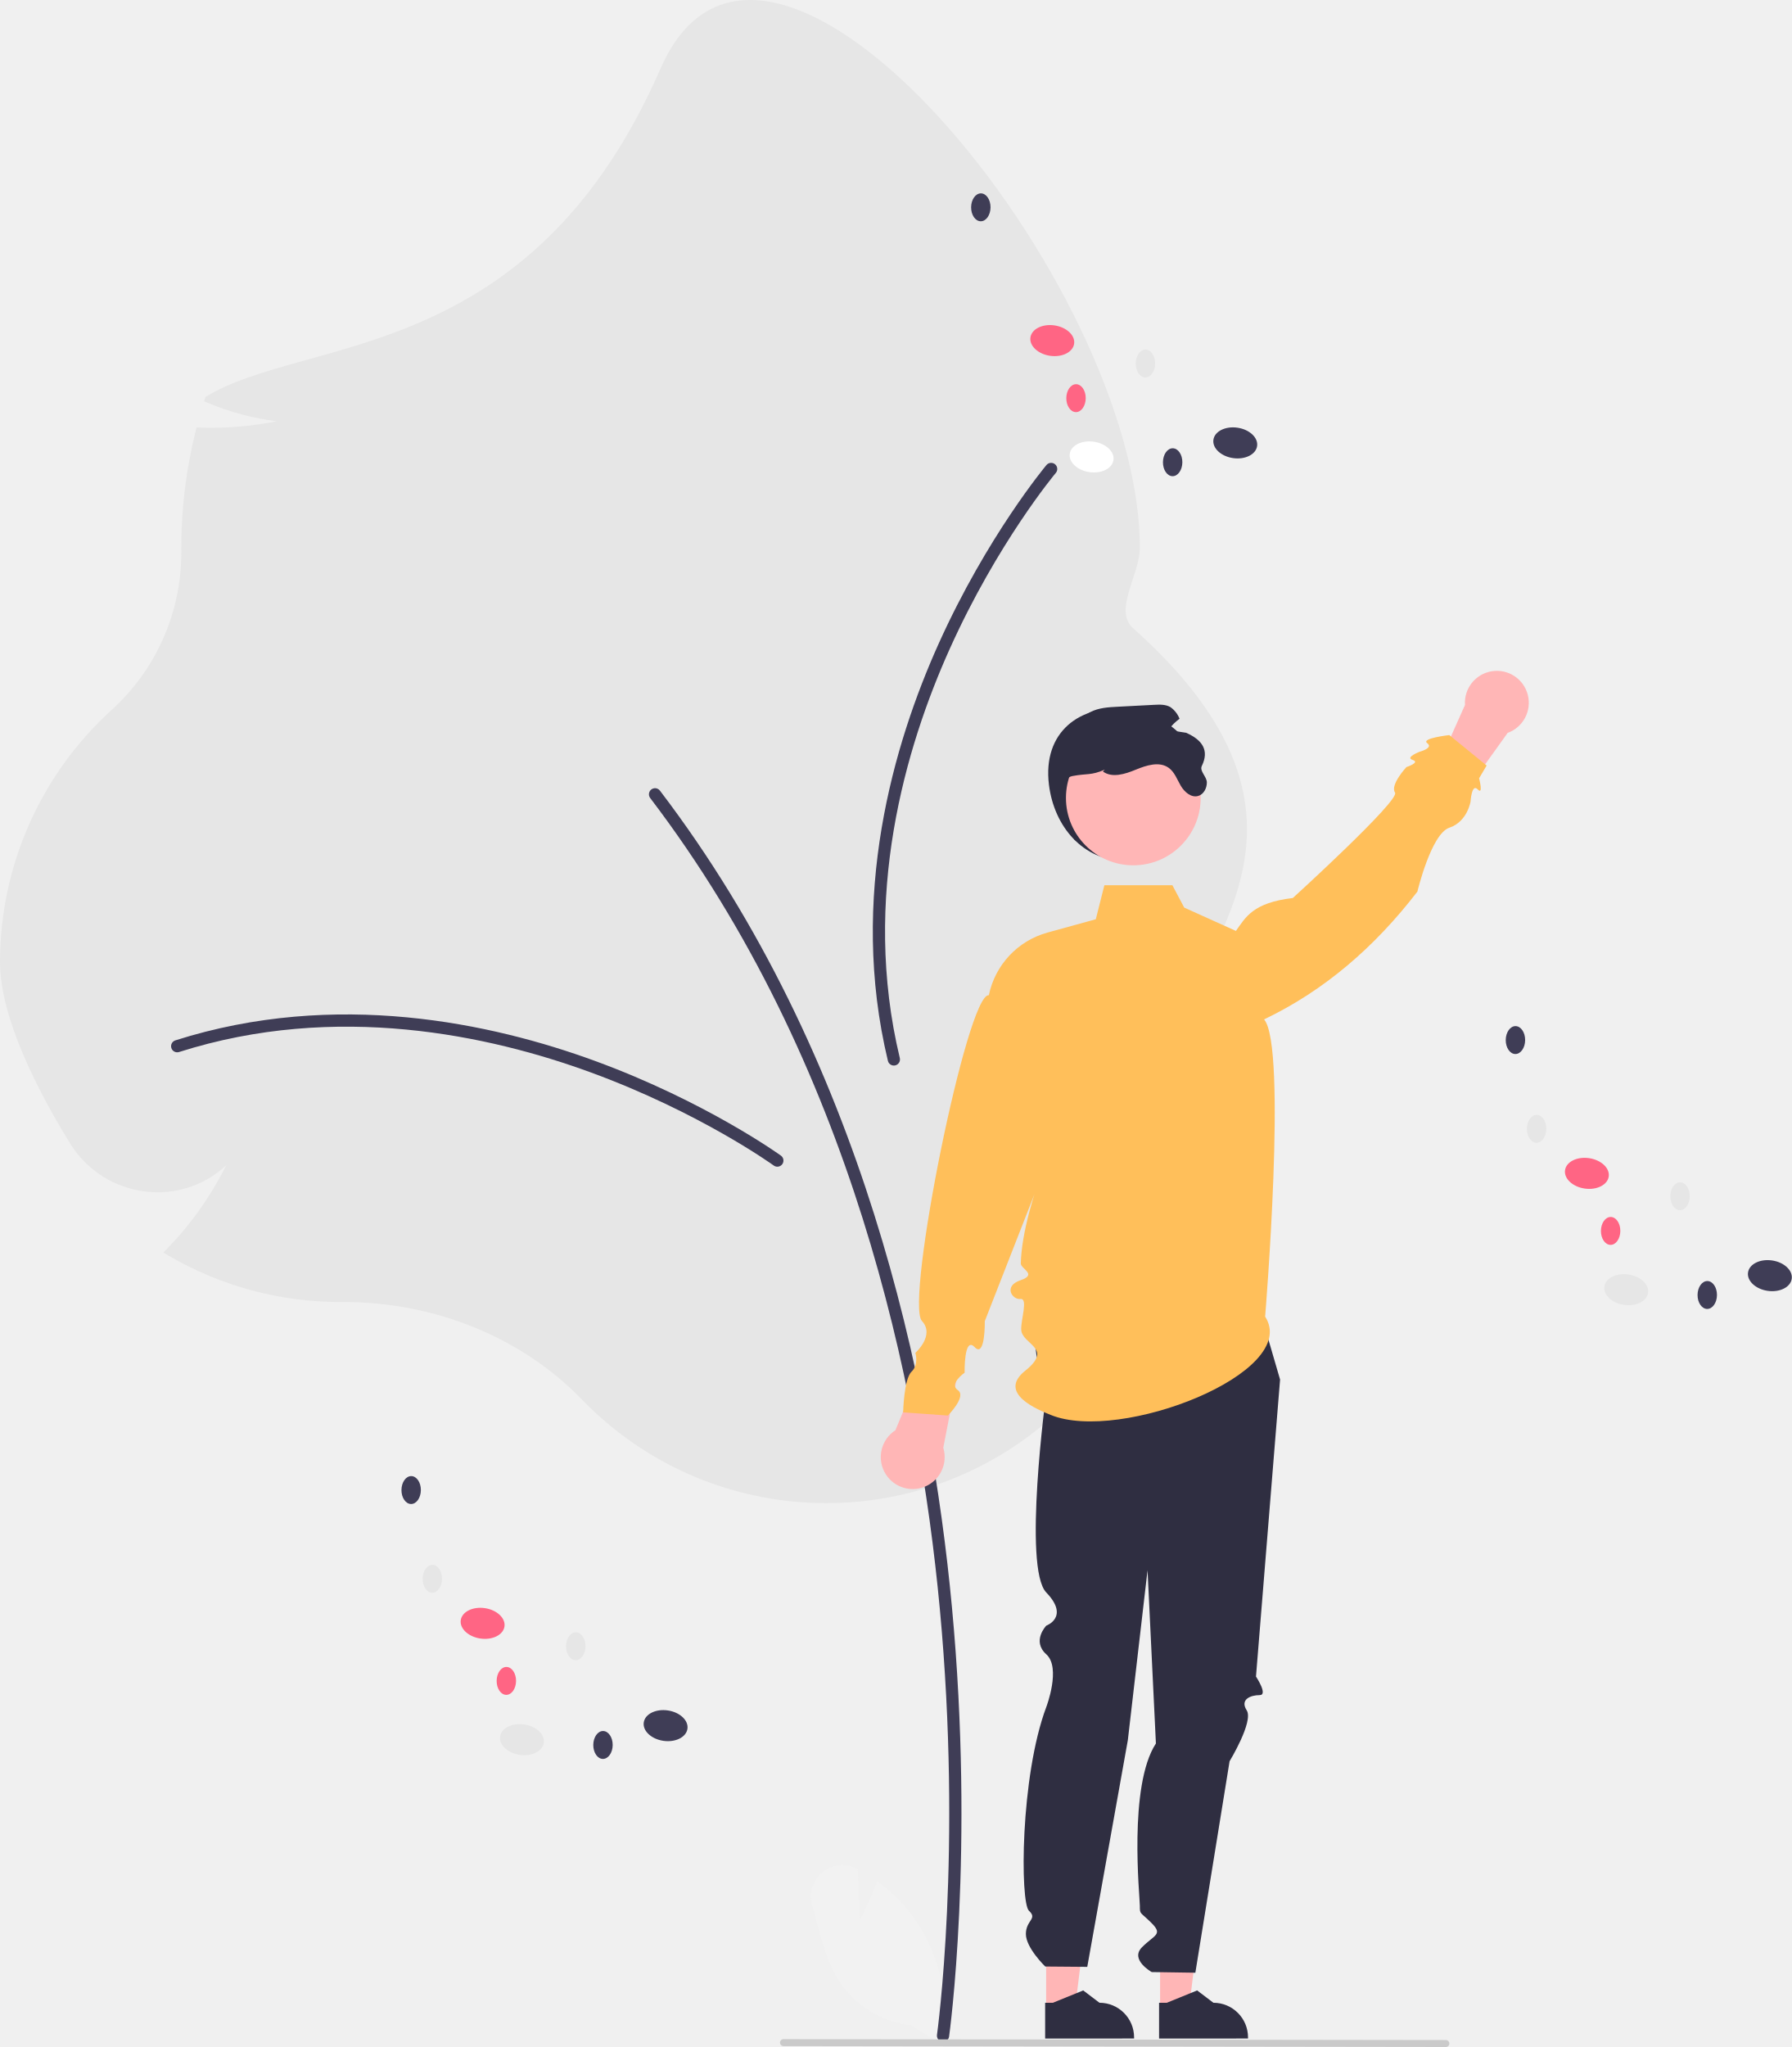
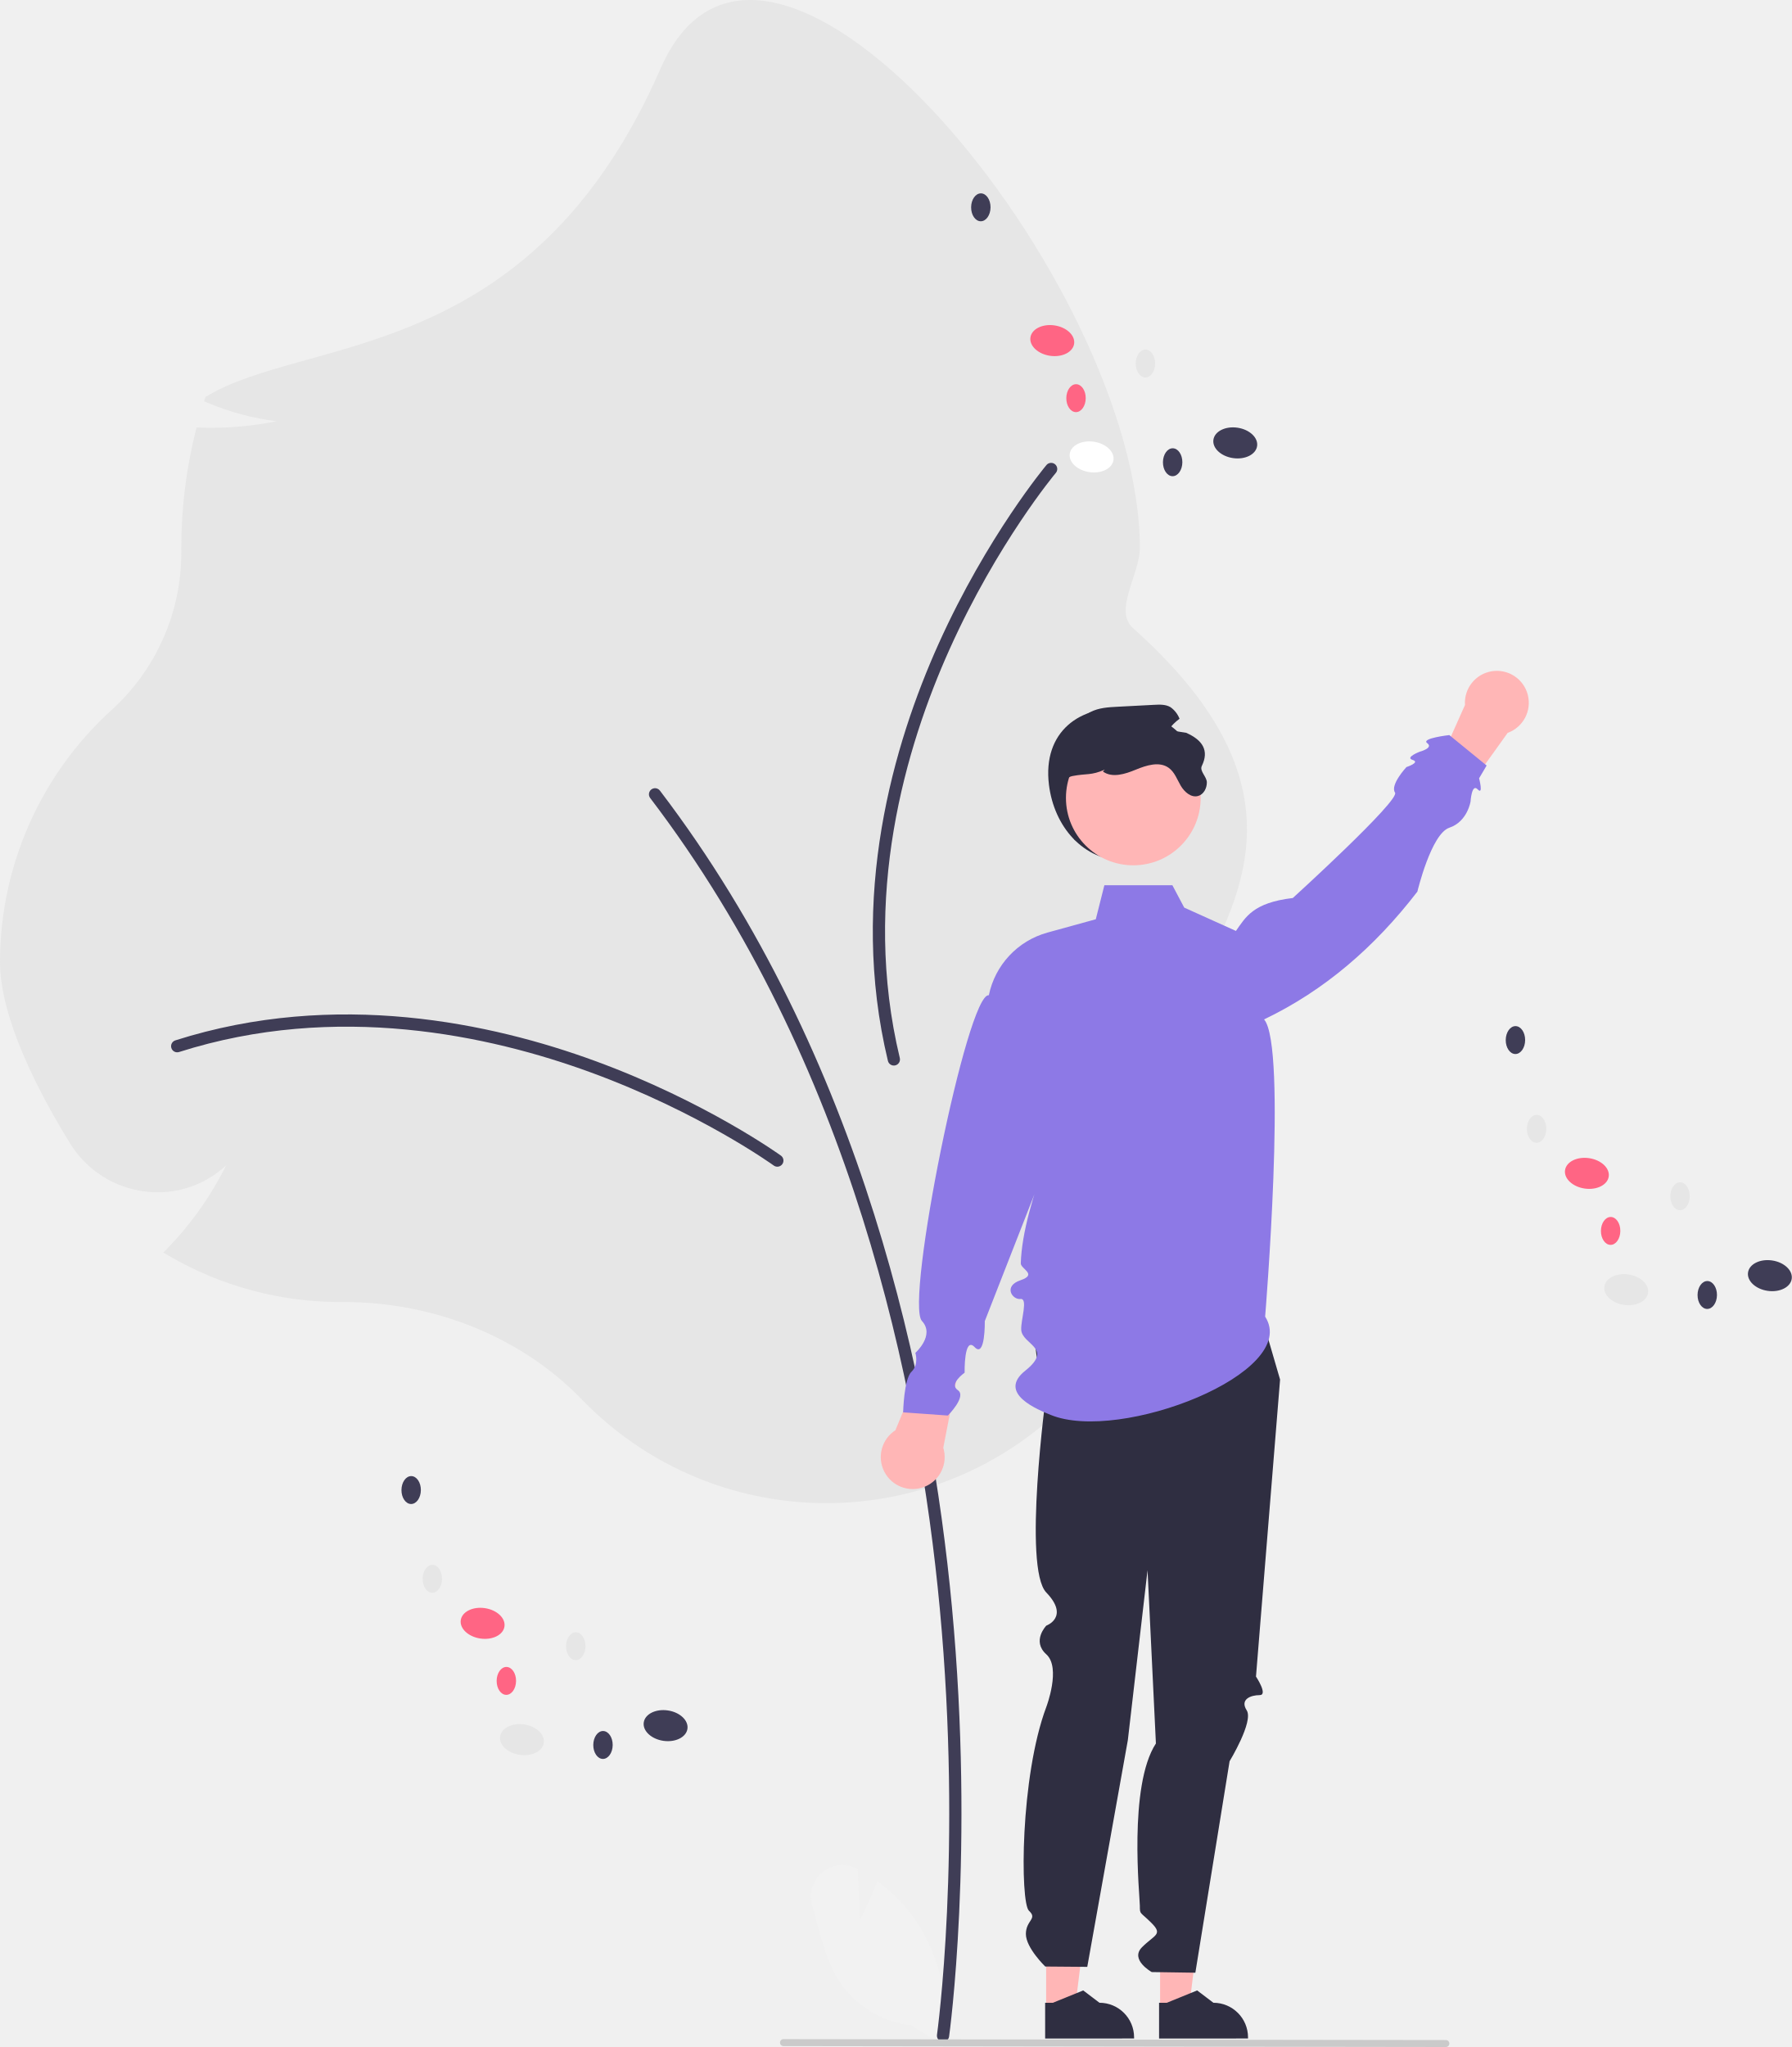
<svg xmlns="http://www.w3.org/2000/svg" data-name="Layer 1" width="613.353" height="700.561" viewBox="0 0 613.353 700.561">
  <path d="M587.667,756.931l-.782-17.576q-.122-.065-.244-.129c-8.376-4.395-17.976,3.561-15.3,12.634,2.517,8.537,4.208,17.74,8.816,25.212a34.144,34.144,0,0,0,25.038,15.779l10.642,6.516a57.215,57.215,0,0,0-12.06-46.364,55.267,55.267,0,0,0-10.157-9.438C591.072,750.285,587.667,756.931,587.667,756.931Z" transform="translate(-293.3236 -99.71938)" fill="#f2f2f2" />
  <path d="M492.391,578.564c-20.488-21.129-50.178-33.247-81.457-33.247l-1.207.003a116.315,116.315,0,0,1-58.635-15.835l-1.852-1.079,1.492-1.537a113.373,113.373,0,0,0,19.993-28.306,34.282,34.282,0,0,1-27.668,8.938,35.104,35.104,0,0,1-25.77-16.506c-10.932-17.738-23.964-42.907-23.964-62.08a116.669,116.669,0,0,1,38.063-86.091,72.651,72.651,0,0,0,24-54.171l-.006-1.453a164.774,164.774,0,0,1,4.891-39.873l.33-1.317,1.355.047a111.391,111.391,0,0,0,26.047-2.182,87.918,87.918,0,0,1-23.36-6.213l-1.458-.59.495-1.494C397.782,214.464,474.758,225.398,519.437,123.175,555.666,40.285,683.493,196.755,683.493,287.199c0,9.229-9.133,21.424-2.296,27.524,73.91,65.938,22.913,108.28,6.835,150.885-3.815,10.109,4.457,21.206,4.457,32.142,0,1.856-.047,3.771-.141,5.693l-.142,2.955-2.464-1.64a81.626,81.626,0,0,1-13.48-11.056,71.135,71.135,0,0,1-2.256,61.412c-7.746,14.619-15.239,25.085-22.272,31.105a116.29,116.29,0,0,1-159.343-7.656Z" transform="translate(-293.3236 -99.71938)" fill="#e6e6e6" />
  <path d="M616.132,798.499a2.093,2.093,0,0,0,2.07-1.798c.089-.625,8.8-63.454.977-146.956-7.225-77.116-30.429-188.191-99.939-279.415a2.094,2.094,0,1,0-3.33,2.538c68.91,90.436,91.926,200.696,99.101,277.267,7.778,83.016-.865,145.355-.953,145.975a2.095,2.095,0,0,0,2.075,2.389Z" transform="translate(-293.3236 -99.71938)" fill="#3f3d56" />
  <path d="M559.407,499.005a2.093,2.093,0,0,0,1.232-3.787c-.252-.183-25.681-18.506-63.697-32.425-35.143-12.866-88.582-24.53-143.597-7.02a2.093,2.093,0,1,0,1.27,3.989c53.888-17.15,106.359-5.679,140.888,6.963,37.473,13.72,62.427,31.7,62.675,31.88A2.085,2.085,0,0,0,559.407,499.005Z" transform="translate(-293.3236 -99.71938)" fill="#3f3d56" />
  <path d="M655.22,260.373a2.093,2.093,0,0,0-3.688-1.502c-.201.238-20.307,24.282-36.928,61.196-15.363,34.125-30.845,86.585-17.343,142.719a2.093,2.093,0,1,0,4.07-.979c-13.224-54.983,1.996-106.491,17.091-140.021,16.383-36.388,36.113-59.982,36.311-60.216A2.085,2.085,0,0,0,655.22,260.373Z" transform="translate(-293.3236 -99.71938)" fill="#3f3d56" />
  <path d="M652.386,368.317c1.766,14.25,11.641,26,26,26a26,26,0,0,0,26-26c0-14.359-11.702-24.672-26-26C663.216,340.908,650.119,350.021,652.386,368.317Z" transform="translate(-293.3236 -99.71938)" fill="#2f2e41" />
  <polygon points="397.105 687.328 407.006 687.327 411.716 649.137 397.103 649.138 397.105 687.328" fill="#ffb6b6" />
  <path d="M690.081,797.376l30.447-.001v-.385A11.851,11.851,0,0,0,708.677,785.139H708.676l-5.562-4.219-10.377,4.22-2.658 0Z" transform="translate(-293.3236 -99.71938)" fill="#2f2e41" />
  <polygon points="358.105 687.328 368.006 687.327 372.716 649.137 358.103 649.138 358.105 687.328" fill="#ffb6b6" />
  <path d="M651.081,797.376l30.447-.001v-.385A11.851,11.851,0,0,0,669.677,785.139H669.676l-5.562-4.219-10.377,4.22-2.658 0Z" transform="translate(-293.3236 -99.71938)" fill="#2f2e41" />
  <path d="M724.501,547.856l7,24L723.254,673.501s4.246,6.355,1.246,6.355-6.847,1.409-4.423,5.205-5.86,17.421-5.86,17.421l-11.717,72.374-14.929-.22s-7.59-4.228-3.33-8.504,7.26-4.276,3.26-8.276-4-2.795-4-5.898-4.008-41.016,5.496-55.559l-2.864-59.295-6.745,58.161-13.888,77.591-14.382-.118s-6.643-6.403-6.63-11.142,4.104-5.133,1.058-7.936-3.046-45.866,5.954-69.803c0,0,5.091-13.374-.012-17.957s-.006-9.827-.006-9.827,8.082-2.921-.007-11.339-.044-67.949-.044-67.949-8.843-24.031.113-33.48S724.501,547.856,724.501,547.856Z" transform="translate(-293.3236 -99.71938)" fill="#2f2e41" />
  <path d="M599.826,589.206l12.489-30.182,9.84,5.467-5.943,30.703a10.935,10.935,0,1,1-16.387-5.987Z" transform="translate(-293.3236 -99.71938)" fill="#ffb6b6" />
  <path d="M809.4,350.535l-19.003,26.568-8.345-7.554,12.745-28.558A10.935,10.935,0,1,1,809.4,350.535Z" transform="translate(-293.3236 -99.71938)" fill="#ffb6b6" />
-   <path d="M726.386,550.317c12.326,19.118-49.631,43.381-73.404,33.64-4.163-1.706-18.482-7.339-8.694-15.15s-1.135-8.91-1.393-13.994c-.173-3.399,2.459-10.856-.287-10.536s-5.96-4.381.021-6.404.064-3.868.117-5.788c.572-20.955,16.65-54.287,16.65-54.287l-28.971,74.057s.214,12.812-3.48,8.897-3.426,8.757-3.426,8.757-5.494,3.834-2.335,5.968-3.401,8.694-3.401,8.694l-15.307-1.093s.24-11.371,2.853-13.885,1.33-6.471,1.33-6.471,6.805-6.023,2.243-10.914c-5.867-6.29,15.524-112.53,22.906-111.478a28.12,28.12,0,0,1,20.08-21.452l16.532-4.552,2.936-11.647h23.279l4.055,7.653,17.698,7.987c3.334-4.704,5.825-9.66,19.475-11.267,0,0,36.783-33.467,34.987-36.08s3.906-8.731,3.906-8.731,4.87-1.594,2.122-2.445,2.446-2.818,2.446-2.818,4.81-1.264,2.542-2.928,7.571-2.758,7.571-2.758l12.767,10.417-2.58,4.375s1.573,5.958-.48,3.783-2.44,4.137-2.44,4.137-1.049,6.912-7.267,8.994S778.502,404.863,778.502,404.863c-14.665,19.067-31.971,33.941-52.48,43.733C734.015,457.771,726.386,550.317,726.386,550.317Z" transform="translate(-293.3236 -99.71938)" fill="#ffbf5a" />
+   <path d="M726.386,550.317c12.326,19.118-49.631,43.381-73.404,33.64-4.163-1.706-18.482-7.339-8.694-15.15s-1.135-8.91-1.393-13.994c-.173-3.399,2.459-10.856-.287-10.536s-5.96-4.381.021-6.404.064-3.868.117-5.788c.572-20.955,16.65-54.287,16.65-54.287l-28.971,74.057s.214,12.812-3.48,8.897-3.426,8.757-3.426,8.757-5.494,3.834-2.335,5.968-3.401,8.694-3.401,8.694l-15.307-1.093s.24-11.371,2.853-13.885,1.33-6.471,1.33-6.471,6.805-6.023,2.243-10.914c-5.867-6.29,15.524-112.53,22.906-111.478a28.12,28.12,0,0,1,20.08-21.452l16.532-4.552,2.936-11.647h23.279l4.055,7.653,17.698,7.987c3.334-4.704,5.825-9.66,19.475-11.267,0,0,36.783-33.467,34.987-36.08s3.906-8.731,3.906-8.731,4.87-1.594,2.122-2.445,2.446-2.818,2.446-2.818,4.81-1.264,2.542-2.928,7.571-2.758,7.571-2.758l12.767,10.417-2.58,4.375s1.573,5.958-.48,3.783-2.44,4.137-2.44,4.137-1.049,6.912-7.267,8.994S778.502,404.863,778.502,404.863c-14.665,19.067-31.971,33.941-52.48,43.733C734.015,457.771,726.386,550.317,726.386,550.317Z" transform="translate(-293.3236 -99.71938)" fill="#8d79e6" />
  <circle cx="387.937" cy="273.086" r="23.056" fill="#ffb6b6" />
  <path d="M657.386,375.317c.73,5.01,5,12,4,12s-8.11-20.653-1-22c5.157-.977,6.31-.12,11.13-2.21l-.68.64c3.19,2.32,7.63.89,11.27-.62,3.65-1.5,8.08-2.93,11.28-.62,2.01,1.45,2.86,3.97,4.11,6.11,1.25,2.15,3.56,4.18,5.94,3.52,1.91-.53,3.01-2.67,3-4.65s-2.588-3.864-1.72-5.64c2.573-5.264.259-8.853-5.35-11.33q-3.06-.465-6.12-.95a17.358,17.358,0,0,1,3.84-3.86,8.774,8.774,0,0,0-3.1-3.97c-1.63-.97-3.65-.9-5.54-.8q-6.33.33-12.65.66c-3.12.16-6.35.35-9.14,1.78-3.48,1.79-5.76,5.28-7.42,8.83C655.516,360.187,656.106,366.607,657.386,375.317Z" transform="translate(-293.3236 -99.71938)" fill="#2f2e41" />
  <path d="M561.476,799.973l226.75.307a1.191,1.191,0,1,0,0-2.381l-226.75-.307a1.191,1.191,0,0,0,0,2.381Z" transform="translate(-293.3236 -99.71938)" fill="#cacaca" />
  <ellipse cx="471.988" cy="695.094" rx="5.257" ry="7.557" transform="translate(-577.1442 962.365) rotate(-81.72174)" fill="#e6e6e6" />
  <ellipse cx="521.16" cy="690.296" rx="5.257" ry="7.557" transform="translate(-530.3043 1006.917) rotate(-81.72174)" fill="#3f3d56" />
  <ellipse cx="458.524" cy="655.286" rx="5.257" ry="7.557" transform="translate(-549.2768 914.9641) rotate(-81.72174)" fill="#ff6584" />
  <ellipse cx="441.313" cy="640.043" rx="4.776" ry="3.322" transform="translate(-495.3721 976.7843) rotate(-89.56675)" fill="#e6e6e6" />
  <ellipse cx="434.067" cy="609.671" rx="4.776" ry="3.322" transform="translate(-472.1923 939.3968) rotate(-89.56675)" fill="#3f3d56" />
  <ellipse cx="490.412" cy="663.123" rx="4.776" ry="3.322" transform="translate(-469.7236 1048.788) rotate(-89.56675)" fill="#e6e6e6" />
  <ellipse cx="466.651" cy="674.987" rx="4.776" ry="3.322" transform="translate(-505.1694 1036.801) rotate(-89.56675)" fill="#ff6584" />
  <ellipse cx="499.728" cy="696.915" rx="4.776" ry="3.322" transform="translate(-494.2694 1091.639) rotate(-89.56675)" fill="#3f3d56" />
  <ellipse cx="849.988" cy="541.094" rx="5.257" ry="7.557" transform="translate(-101.1735 1204.599) rotate(-81.72174)" fill="#e6e6e6" />
  <ellipse cx="899.16" cy="536.296" rx="5.257" ry="7.557" transform="translate(-54.33364 1249.151) rotate(-81.72174)" fill="#3f3d56" />
  <ellipse cx="836.524" cy="501.286" rx="5.257" ry="7.557" transform="matrix(0.14398, -0.98958, 0.98958, 0.14398, -73.30606, 1157.199)" fill="#ff6584" />
  <ellipse cx="819.313" cy="486.043" rx="4.776" ry="3.322" transform="translate(33.76519 1201.938) rotate(-89.56675)" fill="#e6e6e6" />
  <ellipse cx="812.067" cy="455.671" rx="4.776" ry="3.322" transform="translate(56.94499 1164.55) rotate(-89.56675)" fill="#3f3d56" />
  <ellipse cx="868.412" cy="509.123" rx="4.776" ry="3.322" transform="translate(59.41371 1273.942) rotate(-89.56675)" fill="#e6e6e6" />
  <ellipse cx="844.651" cy="520.987" rx="4.776" ry="3.322" transform="translate(23.96793 1261.955) rotate(-89.56675)" fill="#ff6584" />
  <ellipse cx="877.728" cy="542.915" rx="4.776" ry="3.322" transform="translate(34.86796 1316.793) rotate(-89.56675)" fill="#3f3d56" />
  <ellipse cx="666.988" cy="256.094" rx="5.257" ry="7.557" transform="translate(24.20544 779.5407) rotate(-81.72174)" fill="#fff" />
  <ellipse cx="716.16" cy="251.296" rx="5.257" ry="7.557" transform="translate(71.04527 824.0926) rotate(-81.72174)" fill="#3f3d56" />
  <ellipse cx="653.524" cy="216.286" rx="5.257" ry="7.557" transform="translate(52.07285 732.1398) rotate(-81.72174)" fill="#ff6584" />
  <ellipse cx="636.313" cy="201.043" rx="4.776" ry="3.322" transform="translate(137.1408 736.0982) rotate(-89.56675)" fill="#e6e6e6" />
  <ellipse cx="629.067" cy="170.671" rx="4.776" ry="3.322" transform="translate(160.3206 698.7107) rotate(-89.56675)" fill="#3f3d56" />
  <ellipse cx="685.412" cy="224.123" rx="4.776" ry="3.322" transform="translate(162.7893 808.102) rotate(-89.56675)" fill="#e6e6e6" />
  <ellipse cx="661.651" cy="235.987" rx="4.776" ry="3.322" transform="translate(127.3435 796.1152) rotate(-89.56675)" fill="#ff6584" />
  <ellipse cx="694.728" cy="257.915" rx="4.776" ry="3.322" transform="translate(138.2436 850.9534) rotate(-89.56675)" fill="#3f3d56" />
</svg>
